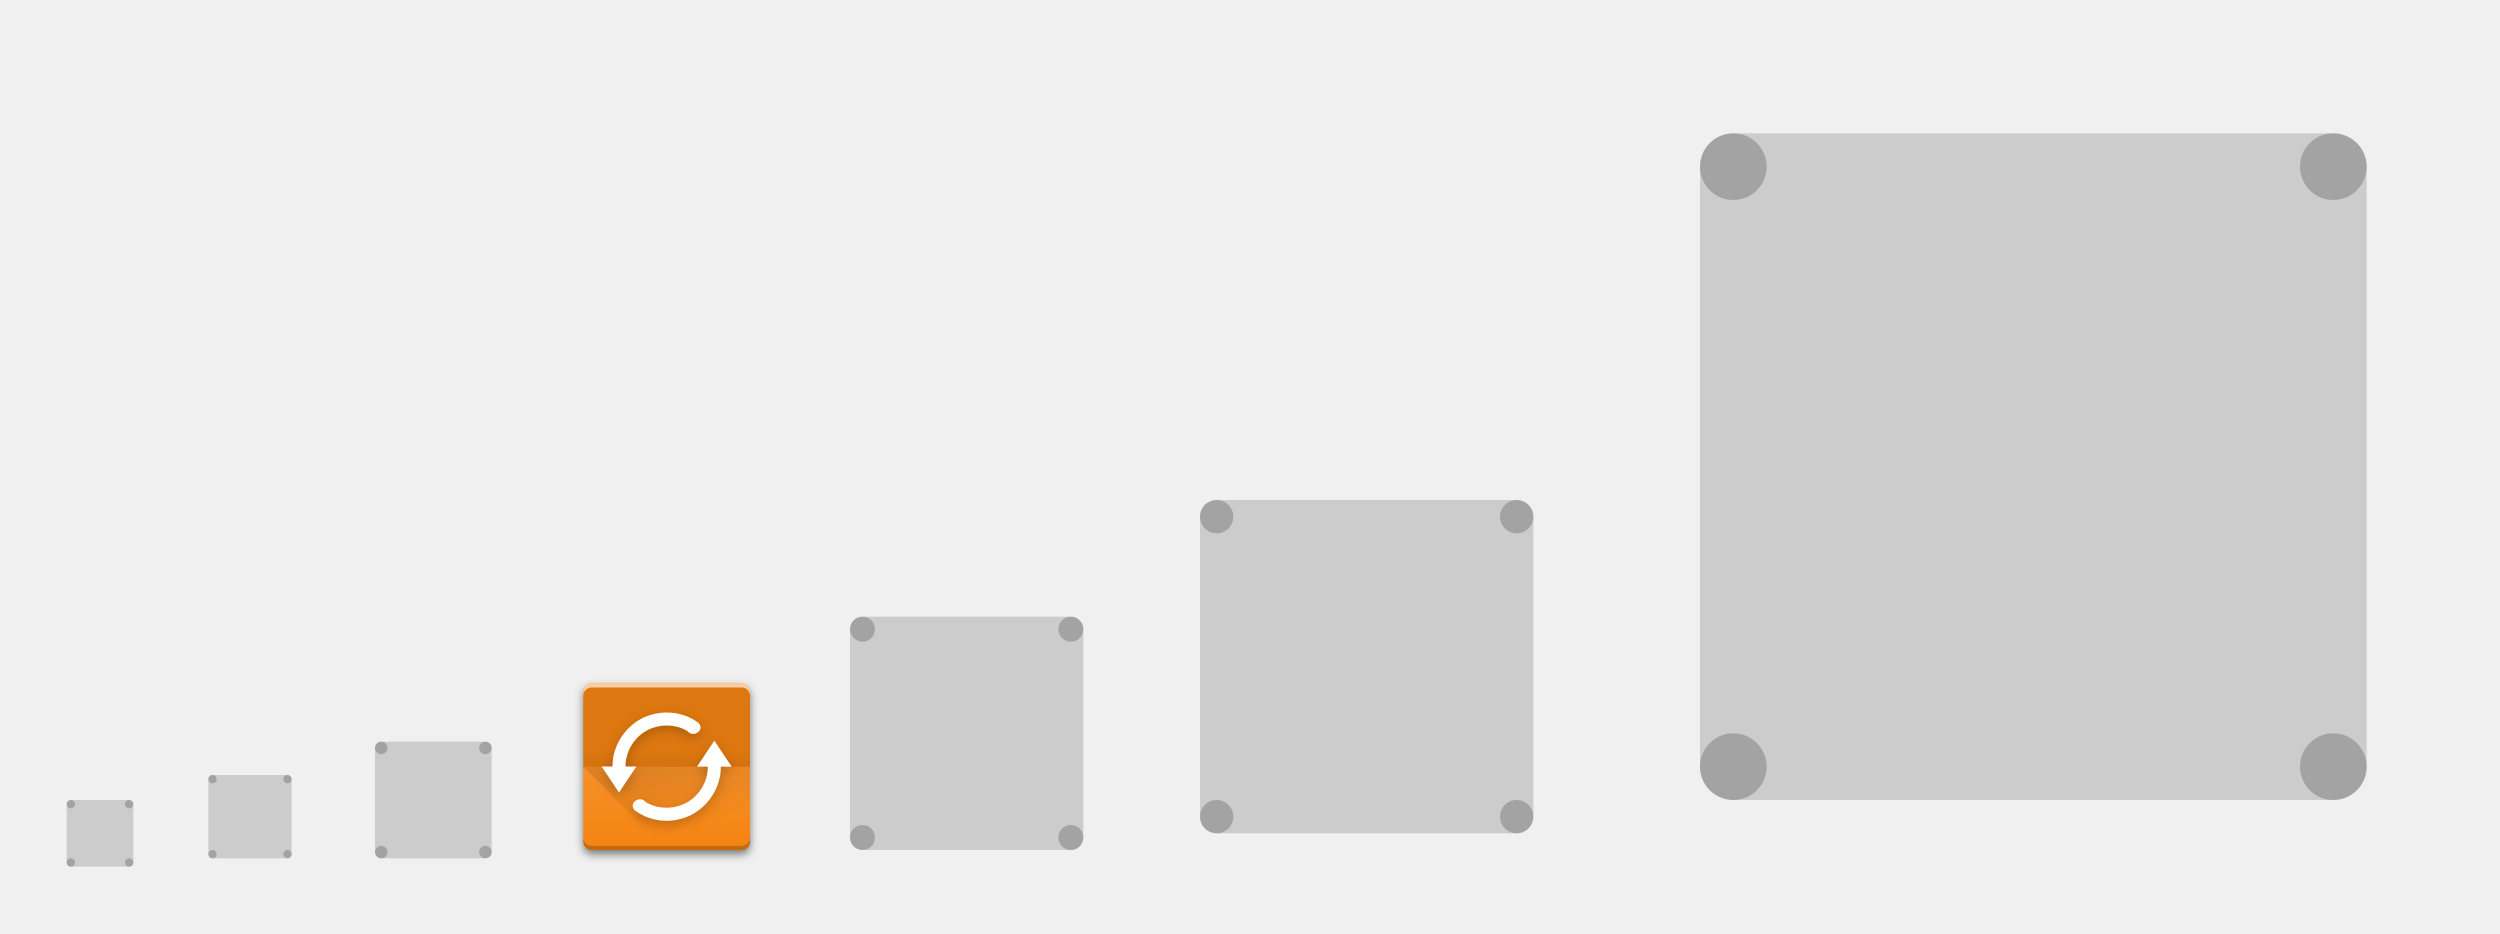
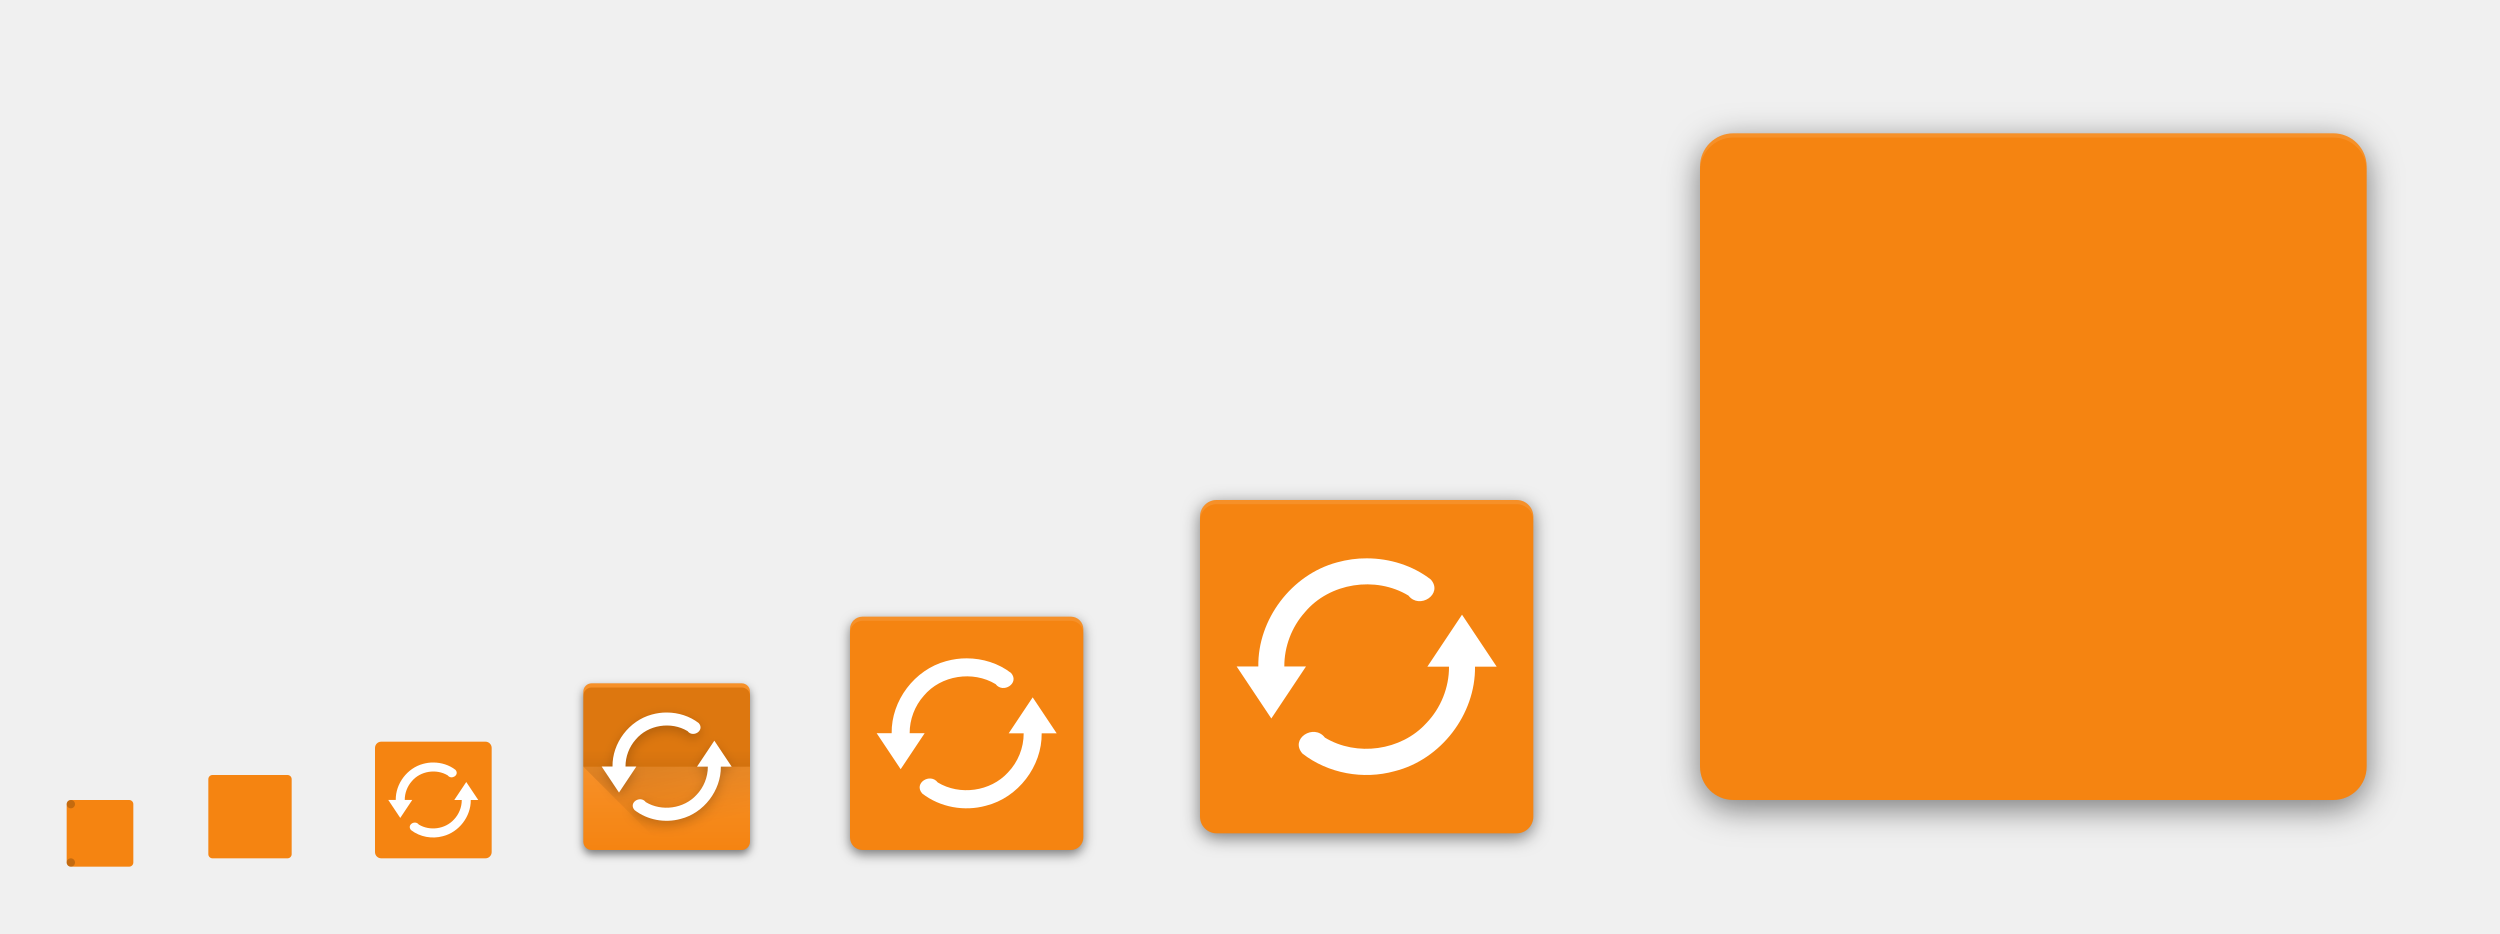
<svg xmlns="http://www.w3.org/2000/svg" xmlns:xlink="http://www.w3.org/1999/xlink" width="600" height="224" id="svg11300" version="1.0" style="display:inline;enable-background:new">
  <defs id="defs3">
    <linearGradient id="linearGradient4053">
      <stop style="stop-color:#000000;stop-opacity:1;" offset="0" id="stop4055" />
      <stop style="stop-color:#000000;stop-opacity:0;" offset="1" id="stop4057" />
    </linearGradient>
    <linearGradient id="linearGradient4028">
      <stop style="stop-color:#000000;stop-opacity:1;" offset="0" id="stop4030" />
      <stop style="stop-color:#000000;stop-opacity:0;" offset="1" id="stop4032" />
    </linearGradient>
    <linearGradient id="linearGradient4015">
      <stop style="stop-color:#000000;stop-opacity:1;" offset="0" id="stop4017" />
      <stop style="stop-color:#000000;stop-opacity:0;" offset="1" id="stop4019" />
    </linearGradient>
    <linearGradient id="linearGradient4001">
      <stop style="stop-color:#ffffff;stop-opacity:1;" offset="0" id="stop4003" />
      <stop style="stop-color:#ffffff;stop-opacity:0;" offset="1" id="stop4005" />
    </linearGradient>
    <filter id="filter4059">
      <feGaussianBlur stdDeviation="1" id="feGaussianBlur4061" />
    </filter>
    <linearGradient xlink:href="#linearGradient4001" id="linearGradient4007" x1="160" y1="184" x2="160" y2="164" gradientUnits="userSpaceOnUse" gradientTransform="matrix(1,0,0,-1,0,444)" />
    <linearGradient xlink:href="#linearGradient4028" id="linearGradient4034" x1="160" y1="184" x2="160" y2="180" gradientUnits="userSpaceOnUse" gradientTransform="translate(0,76)" />
    <linearGradient xlink:href="#linearGradient4001" id="linearGradient4050" gradientUnits="userSpaceOnUse" gradientTransform="matrix(1,0,0,-1,0,368)" x1="160" y1="184" x2="160" y2="164" />
    <linearGradient xlink:href="#linearGradient4053" id="linearGradient4059" x1="156" y1="184" x2="160" y2="200" gradientUnits="userSpaceOnUse" />
    <filter id="filter4063" x="-0.11" width="1.22" y="-0.132" height="1.264">
      <feGaussianBlur stdDeviation="1.43" id="feGaussianBlur4065" />
    </filter>
+     <filter style="color-interpolation-filters:sRGB" id="filter4216" x="-0.06" width="1.12" y="-0.06" height="1.12">
+       <feGaussianBlur stdDeviation="2" id="feGaussianBlur4218" />
+     </filter>
+     <filter style="color-interpolation-filters:sRGB" id="filter4220" x="-0.06" width="1.12" y="-0.06" height="1.12">
+       <feGaussianBlur stdDeviation="1.4" id="feGaussianBlur4222" />
+     </filter>
+     <filter style="color-interpolation-filters:sRGB" id="filter4224" x="-0.06" width="1.12" y="-0.06" height="1.12">
+       <feGaussianBlur stdDeviation="4" id="feGaussianBlur4226" />
+     </filter>
  </defs>
  <g style="display:inline" id="layer1" transform="translate(0,-76)">
    <g style="display:none" id="layer7">
      <text y="59.745" xml:space="preserve" x="15.007" style="font-size:18px;font-style:normal;font-variant:normal;font-weight:normal;font-stretch:normal;fill:#000000;fill-opacity:1;stroke:none;display:inline;enable-background:new;font-family:DejaVu Sans;-inkscape-font-specification:DejaVu Sans" id="context">
        <tspan style="font-style:normal;font-variant:normal;font-weight:normal;font-stretch:normal;font-family:DejaVu Sans;-inkscape-font-specification:DejaVu Sans" y="59.745" x="15.007" id="tspan3933">apps</tspan>
      </text>
      <text y="59.745" xml:space="preserve" x="142.488" style="font-size:18px;font-style:normal;font-variant:normal;font-weight:bold;font-stretch:normal;text-align:start;line-height:125%;writing-mode:lr-tb;text-anchor:start;fill:#000000;fill-opacity:1;stroke:none;display:inline;enable-background:new;font-family:DejaVu Sans;-inkscape-font-specification:DejaVu Sans Bold" id="icon-name">
        <tspan style="font-size:18px;font-style:normal;font-variant:normal;font-weight:bold;font-stretch:normal;font-family:DejaVu Sans;-inkscape-font-specification:DejaVu Sans Bold" y="59.745" x="142.488" id="tspan3937">system-software-update</tspan>
      </text>
      <rect style="fill:#e9e9e9;fill-opacity:1;fill-rule:nonzero;stroke:none;stroke-width:2;marker:none;visibility:visible;display:inline;overflow:visible;enable-background:accumulate" id="rect16x16" width="16" height="16" x="-32" y="268" transform="scale(-1,1)" />
      <rect style="fill:#e9e9e9;fill-opacity:1;fill-rule:nonzero;stroke:none;stroke-width:2;marker:none;visibility:visible;display:inline;overflow:visible;enable-background:accumulate" id="rect24x24" width="24" height="24" x="-72" y="260" transform="scale(-1,1)" />
      <rect style="fill:#e9e9e9;fill-opacity:1;fill-rule:nonzero;stroke:none;stroke-width:2;marker:none;visibility:visible;display:inline;overflow:visible;enable-background:accumulate" id="rect32x32" width="32" height="32" x="-120" y="252" transform="scale(-1,1)" />
      <rect y="236" x="-184" height="48" width="48" id="rect48x48" style="fill:#e9e9e9;fill-opacity:1;fill-rule:nonzero;stroke:none;stroke-width:2;marker:none;visibility:visible;display:inline;overflow:visible;enable-background:accumulate" transform="scale(-1,1)" />
      <rect style="fill:#e9e9e9;fill-opacity:1;fill-rule:nonzero;stroke:none;stroke-width:2;marker:none;visibility:visible;display:inline;overflow:visible;enable-background:accumulate" id="rect256x256" width="192" height="192" x="-584" y="92" transform="scale(-1,1)" />
      <rect y="188" x="-376" height="96" width="96" id="rect3949" style="fill:#e9e9e9;fill-opacity:1;fill-rule:nonzero;stroke:none;stroke-width:2;marker:none;visibility:visible;display:inline;overflow:visible;enable-background:accumulate" transform="scale(-1,1)" />
      <rect style="fill:#e9e9e9;fill-opacity:1;fill-rule:nonzero;stroke:none;stroke-width:2;marker:none;visibility:visible;display:inline;overflow:visible;enable-background:accumulate" id="rect3951" width="64" height="64" x="-264" y="220" transform="scale(-1,1)" />
    </g>
    <g id="layer6" style="display:inline">
+       <rect transform="matrix(0,-1,-1,0,0,1)" style="opacity:0.5;fill:#000000;fill-opacity:1;stroke:none;filter:url(#filter4224)" id="rect4210" width="160" height="160" x="-269" y="-568" rx="8" ry="8" />
+       <rect ry="4" rx="4" y="-368" x="-277" height="80" width="80" id="rect4212" style="fill:#000000;fill-opacity:1;stroke:none;opacity:0.5;filter:url(#filter4216)" transform="matrix(0,-1,-1,0,0,0)" />
+       <rect transform="matrix(0,-1,-1,0,0,0)" style="fill:#000000;fill-opacity:1;stroke:none;opacity:0.5;filter:url(#filter4220)" id="rect4214" width="56" height="56" x="-281" y="-260" rx="3" ry="3" />
      <rect ry="2" rx="2" y="-180" x="-280" height="40" width="40" id="rect3289" style="opacity:0.5;fill:#000000;fill-opacity:1;stroke:none;filter:url(#filter4059)" transform="matrix(0,-1,-1,0,0,1)" />
-       <rect ry="8" rx="8" y="-568" x="-268" height="160" width="160" id="rect4189" style="fill:#cccccc;fill-opacity:1;stroke:none" transform="matrix(0,-1,-1,0,0,0)" />
-       <path d="m 42,8 c 0,1.105 -0.895,2 -2,2 -1.105,0 -2,-0.895 -2,-2 0,-1.105 0.895,-2 2,-2 1.105,0 2,0.895 2,2 z" id="path4191" style="opacity:0.2;fill:#000000;fill-opacity:1;stroke:none" transform="matrix(4,0,0,4,400,84)" />
-       <path transform="matrix(4,0,0,4,256,228)" style="opacity:0.2;fill:#000000;fill-opacity:1;stroke:none" id="path4193" d="m 42,8 c 0,1.105 -0.895,2 -2,2 -1.105,0 -2,-0.895 -2,-2 0,-1.105 0.895,-2 2,-2 1.105,0 2,0.895 2,2 z" />
-       <path transform="matrix(4,0,0,-4,400,292)" style="opacity:0.2;fill:#000000;fill-opacity:1;stroke:none" id="path4195" d="m 42,8 c 0,1.105 -0.895,2 -2,2 -1.105,0 -2,-0.895 -2,-2 0,-1.105 0.895,-2 2,-2 1.105,0 2,0.895 2,2 z" />
-       <path d="m 42,8 c 0,1.105 -0.895,2 -2,2 -1.105,0 -2,-0.895 -2,-2 0,-1.105 0.895,-2 2,-2 1.105,0 2,0.895 2,2 z" id="path4197" style="opacity:0.2;fill:#000000;fill-opacity:1;stroke:none" transform="matrix(4,0,0,-4,256,148)" />
+       <rect ry="8" rx="8" y="-568" x="-268" height="160" width="160" id="rect4189" style="fill:#f58411;fill-opacity:1;stroke:none" transform="matrix(0,-1,-1,0,0,0)" />
      <rect transform="matrix(0,-1,-1,0,0,0)" style="fill:#f58411;fill-opacity:1;stroke:none" id="rect4203" width="40" height="40" x="-280" y="-180" rx="2" ry="2" />
-       <rect transform="matrix(0,-1,-1,0,0,0)" style="fill:#cccccc;fill-opacity:1;stroke:none" id="rect4217" width="80" height="80" x="-276" y="-368" rx="4" ry="4" />
-       <path transform="matrix(2,0,0,2,284,184)" style="opacity:0.2;fill:#000000;fill-opacity:1;stroke:none" id="path4219" d="m 42,8 c 0,1.105 -0.895,2 -2,2 -1.105,0 -2,-0.895 -2,-2 0,-1.105 0.895,-2 2,-2 1.105,0 2,0.895 2,2 z" />
-       <path d="m 42,8 c 0,1.105 -0.895,2 -2,2 -1.105,0 -2,-0.895 -2,-2 0,-1.105 0.895,-2 2,-2 1.105,0 2,0.895 2,2 z" id="path4221" style="opacity:0.2;fill:#000000;fill-opacity:1;stroke:none" transform="matrix(2,0,0,2,212,256)" />
-       <path d="m 42,8 c 0,1.105 -0.895,2 -2,2 -1.105,0 -2,-0.895 -2,-2 0,-1.105 0.895,-2 2,-2 1.105,0 2,0.895 2,2 z" id="path4223" style="opacity:0.2;fill:#000000;fill-opacity:1;stroke:none" transform="matrix(2,0,0,-2,284,288)" />
-       <path transform="matrix(2,0,0,-2,212,216)" style="opacity:0.2;fill:#000000;fill-opacity:1;stroke:none" id="path4225" d="m 42,8 c 0,1.105 -0.895,2 -2,2 -1.105,0 -2,-0.895 -2,-2 0,-1.105 0.895,-2 2,-2 1.105,0 2,0.895 2,2 z" />
-       <rect ry="3" rx="3" y="-260" x="-280" height="56" width="56" id="rect4229" style="fill:#cccccc;fill-opacity:1;stroke:none" transform="matrix(0,-1,-1,0,0,0)" />
-       <path d="m 42,8 c 0,1.105 -0.895,2 -2,2 -1.105,0 -2,-0.895 -2,-2 0,-1.105 0.895,-2 2,-2 1.105,0 2,0.895 2,2 z" id="path4231" style="opacity:0.2;fill:#000000;fill-opacity:1;stroke:none" transform="matrix(1.5,0,0,1.5,197,215)" />
-       <path transform="matrix(1.5,0,0,1.5,147,215)" style="opacity:0.2;fill:#000000;fill-opacity:1;stroke:none" id="path4233" d="m 42,8 c 0,1.105 -0.895,2 -2,2 -1.105,0 -2,-0.895 -2,-2 0,-1.105 0.895,-2 2,-2 1.105,0 2,0.895 2,2 z" />
-       <path d="m 42,8 c 0,1.105 -0.895,2 -2,2 -1.105,0 -2,-0.895 -2,-2 0,-1.105 0.895,-2 2,-2 1.105,0 2,0.895 2,2 z" id="path4235" style="opacity:0.2;fill:#000000;fill-opacity:1;stroke:none" transform="matrix(1.5,0,0,1.5,147,265)" />
-       <path transform="matrix(1.5,0,0,1.5,197,265)" style="opacity:0.2;fill:#000000;fill-opacity:1;stroke:none" id="path4237" d="m 42,8 c 0,1.105 -0.895,2 -2,2 -1.105,0 -2,-0.895 -2,-2 0,-1.105 0.895,-2 2,-2 1.105,0 2,0.895 2,2 z" />
-       <rect ry="1" rx="1" y="-70" x="-282" height="20" width="20" id="rect4243" style="fill:#cccccc;fill-opacity:1;stroke:none" transform="matrix(0,-1,-1,0,0,0)" />
-       <path d="m 42,8 c 0,1.105 -0.895,2 -2,2 -1.105,0 -2,-0.895 -2,-2 0,-1.105 0.895,-2 2,-2 1.105,0 2,0.895 2,2 z" id="path4245" style="opacity:0.2;fill:#000000;fill-opacity:1;stroke:none" transform="matrix(0.5,0,0,0.5,49,259)" />
-       <path transform="matrix(0.5,0,0,0.5,31,277)" style="opacity:0.2;fill:#000000;fill-opacity:1;stroke:none" id="path4247" d="m 42,8 c 0,1.105 -0.895,2 -2,2 -1.105,0 -2,-0.895 -2,-2 0,-1.105 0.895,-2 2,-2 1.105,0 2,0.895 2,2 z" />
-       <path transform="matrix(0.5,0,0,-0.5,49,285)" style="opacity:0.2;fill:#000000;fill-opacity:1;stroke:none" id="path4249" d="m 42,8 c 0,1.105 -0.895,2 -2,2 -1.105,0 -2,-0.895 -2,-2 0,-1.105 0.895,-2 2,-2 1.105,0 2,0.895 2,2 z" />
-       <path d="m 42,8 c 0,1.105 -0.895,2 -2,2 -1.105,0 -2,-0.895 -2,-2 0,-1.105 0.895,-2 2,-2 1.105,0 2,0.895 2,2 z" id="path4251" style="opacity:0.2;fill:#000000;fill-opacity:1;stroke:none" transform="matrix(0.5,0,0,-0.5,31,267)" />
-       <rect transform="matrix(0,-1,-1,0,0,0)" style="fill:#cccccc;fill-opacity:1;stroke:none" id="rect4255" width="28" height="28" x="-282" y="-118" rx="1.5" ry="1.5" />
-       <path transform="matrix(0.75,0,0,0.75,86.5,249.5)" style="opacity:0.2;fill:#000000;fill-opacity:1;stroke:none" id="path4257" d="m 42,8 c 0,1.105 -0.895,2 -2,2 -1.105,0 -2,-0.895 -2,-2 0,-1.105 0.895,-2 2,-2 1.105,0 2,0.895 2,2 z" />
-       <path d="m 42,8 c 0,1.105 -0.895,2 -2,2 -1.105,0 -2,-0.895 -2,-2 0,-1.105 0.895,-2 2,-2 1.105,0 2,0.895 2,2 z" id="path4259" style="opacity:0.2;fill:#000000;fill-opacity:1;stroke:none" transform="matrix(0.75,0,0,0.75,61.5,249.5)" />
-       <path transform="matrix(0.75,0,0,0.75,61.5,274.5)" style="opacity:0.2;fill:#000000;fill-opacity:1;stroke:none" id="path4261" d="m 42,8 c 0,1.105 -0.895,2 -2,2 -1.105,0 -2,-0.895 -2,-2 0,-1.105 0.895,-2 2,-2 1.105,0 2,0.895 2,2 z" />
-       <path d="m 42,8 c 0,1.105 -0.895,2 -2,2 -1.105,0 -2,-0.895 -2,-2 0,-1.105 0.895,-2 2,-2 1.105,0 2,0.895 2,2 z" id="path4263" style="opacity:0.2;fill:#000000;fill-opacity:1;stroke:none" transform="matrix(0.75,0,0,0.75,86.5,274.5)" />
-       <rect transform="matrix(0,-1,-1,0,0,0)" style="display:inline;enable-background:new;fill:#cccccc;fill-opacity:1;stroke:none" id="rect4265" width="16" height="16" x="-284" y="-32" rx="1" ry="1" />
-       <path transform="matrix(0.5,0,0,0.5,11,265)" style="display:inline;enable-background:new;opacity:0.2;fill:#000000;fill-opacity:1;stroke:none" id="path4267" d="m 42,8 c 0,1.105 -0.895,2 -2,2 -1.105,0 -2,-0.895 -2,-2 0,-1.105 0.895,-2 2,-2 1.105,0 2,0.895 2,2 z" />
-       <path d="m 42,8 c 0,1.105 -0.895,2 -2,2 -1.105,0 -2,-0.895 -2,-2 0,-1.105 0.895,-2 2,-2 1.105,0 2,0.895 2,2 z" id="path4269" style="display:inline;enable-background:new;opacity:0.2;fill:#000000;fill-opacity:1;stroke:none" transform="matrix(0.5,0,0,0.5,-3,265)" />
-       <path transform="matrix(0.5,0,0,0.5,-3,279)" style="display:inline;enable-background:new;opacity:0.2;fill:#000000;fill-opacity:1;stroke:none" id="path4271" d="m 42,8 c 0,1.105 -0.895,2 -2,2 -1.105,0 -2,-0.895 -2,-2 0,-1.105 0.895,-2 2,-2 1.105,0 2,0.895 2,2 z" />
-       <path d="m 42,8 c 0,1.105 -0.895,2 -2,2 -1.105,0 -2,-0.895 -2,-2 0,-1.105 0.895,-2 2,-2 1.105,0 2,0.895 2,2 z" id="path4273" style="display:inline;enable-background:new;opacity:0.2;fill:#000000;fill-opacity:1;stroke:none" transform="matrix(0.5,0,0,0.5,11,279)" />
-       <path style="fill:#000000;fill-opacity:1;stroke:none;opacity:0.2" d="M 140 201 L 140 202 C 140 203.108 140.892 204 142 204 L 178 204 C 179.108 204 180 203.108 180 202 L 180 201 C 180 202.108 179.108 203 178 203 L 142 203 C 140.892 203 140 202.108 140 201 z " id="rect4063" transform="translate(0,76)" />
-       <path id="path4068" d="m 140,243 0,-1 c 0,-1.108 0.892,-2 2,-2 l 36,0 c 1.108,0 2,0.892 2,2 l 0,1 c 0,-1.108 -0.892,-2 -2,-2 l -36,0 c -1.108,0 -2,0.892 -2,2 z" style="opacity:0.6;fill:#ffffff;fill-opacity:1;stroke:none" />
+       <rect transform="matrix(0,-1,-1,0,0,0)" style="fill:#f58411;fill-opacity:1;stroke:none" id="rect4217" width="80" height="80" x="-276" y="-368" rx="4" ry="4" />
+       <rect ry="3" rx="3" y="-260" x="-280" height="56" width="56" id="rect4229" style="fill:#f58411;fill-opacity:1;stroke:none" transform="matrix(0,-1,-1,0,0,0)" />
+       <rect ry="1" rx="1" y="-70" x="-282" height="20" width="20" id="rect4243" style="fill:#f58411;fill-opacity:1;stroke:none" transform="matrix(0,-1,-1,0,0,0)" />
+       <rect transform="matrix(0,-1,-1,0,0,0)" style="fill:#f58411;fill-opacity:1;stroke:none" id="rect4255" width="28" height="28" x="-282" y="-118" rx="1.5" ry="1.5" />
+       <rect transform="matrix(0,-1,-1,0,0,0)" style="display:inline;enable-background:new;fill:#f58411;fill-opacity:1;stroke:none" id="rect4265" width="16" height="16" x="-284" y="-32" rx="1" ry="1" />
+       <path d="m 42,8 a 2,2 0 0 1 -2,2 2,2 0 0 1 -2,-2 2,2 0 0 1 2,-2 2,2 0 0 1 2,2 z" id="path4269" style="display:inline;enable-background:new;opacity:0.2;fill:#000000;fill-opacity:1;stroke:none" transform="matrix(0.5,0,0,0.5,-3,265)" />
+       <path transform="matrix(0.5,0,0,0.5,-3,279)" style="display:inline;enable-background:new;opacity:0.2;fill:#000000;fill-opacity:1;stroke:none" id="path4271" d="m 42,8 a 2,2 0 0 1 -2,2 2,2 0 0 1 -2,-2 2,2 0 0 1 2,-2 2,2 0 0 1 2,2 z" />
+       <path id="path4068" d="m 140,243 0,-1 c 0,-1.108 0.892,-2 2,-2 l 36,0 c 1.108,0 2,0.892 2,2 l 0,1 c 0,-1.108 -0.892,-2 -2,-2 l -36,0 c -1.108,0 -2,0.892 -2,2 z" style="opacity:0.1;fill:#ffffff;fill-opacity:1;stroke:none" />
      <path style="opacity:0.1;fill:url(#linearGradient4007);fill-opacity:1;stroke:none" d="m 142,280 c -1.108,0 -2,-0.892 -2,-2 l 0,-18 40,0 0,18 c 0,1.108 -0.892,2 -2,2 l -36,0 z" id="rect3996" />
-       <path style="opacity:0.1;fill:#000000;fill-opacity:1;stroke:none" d="M 142 165 C 140.892 165 140 165.892 140 167 L 140 184 L 180 184 L 180 167 C 180 165.892 179.108 165 178 165 L 142 165 z " transform="translate(0,76)" id="path4009" />
+       <path style="opacity:0.1;fill:#000000;fill-opacity:1;stroke:none" d="M 142 165 C 140.892 165 140 165.892 140 167 L 140 184 L 180 184 L 180 167 C 180 165.892 179.108 165 178 165 L 142 165 z " id="path4009" transform="translate(0,76)" />
      <path id="path4026" d="m 142,241 c -1.108,0 -2,0.892 -2,2 l 0,17 40,0 0,-17 c 0,-1.108 -0.892,-2 -2,-2 l -36,0 z" style="opacity:0.05;fill:url(#linearGradient4034);fill-opacity:1;stroke:none" />
      <path style="opacity:0.1;fill:url(#linearGradient4059);fill-opacity:1;stroke:none" d="M 140 184 L 160 204 L 178 204 C 179.108 204 180 203.108 180 202 L 180 184 L 140 184 z " transform="translate(0,76)" id="path4038" />
      <path id="path4061" d="m 160.026,248 c 2.735,0.006 5.508,0.858 7.675,2.546 1.523,1.754 -1.379,3.633 -2.686,1.923 -3.934,-2.381 -9.483,-1.542 -12.443,2.017 -1.575,1.766 -2.462,4.123 -2.452,6.489 0.867,0 1.733,0 2.6,0 -1.387,2.08 -2.773,4.16 -4.16,6.24 -1.387,-2.08 -2.773,-4.16 -4.16,-6.24 0.867,0 1.733,0 2.6,0 -0.083,-5.649 3.98,-11.023 9.435,-12.486 1.17,-0.321 2.376,-0.5 3.591,-0.488 z m 11.414,6.76 c 1.387,2.08 2.773,4.16 4.16,6.24 -0.867,0 -1.733,0 -2.6,0 0.074,5.717 -4.093,11.151 -9.643,12.537 -3.745,1.046 -7.98,0.283 -11.058,-2.11 -1.571,-1.784 1.372,-3.644 2.691,-1.918 3.812,2.313 9.15,1.579 12.159,-1.724 1.743,-1.795 2.745,-4.283 2.732,-6.785 -0.867,0 -1.733,0 -2.6,0 1.387,-2.08 2.773,-4.16 4.16,-6.24 z" style="opacity:0.2;fill:#000000;fill-opacity:1;fill-rule:nonzero;stroke:none;display:inline;filter:url(#filter4063);enable-background:new" />
      <path style="fill:#ffffff;fill-opacity:1;fill-rule:nonzero;stroke:none;display:inline;enable-background:new" d="m 160.026,247 c 2.735,0.006 5.508,0.858 7.675,2.546 1.523,1.754 -1.379,3.633 -2.686,1.923 -3.934,-2.381 -9.483,-1.542 -12.443,2.017 -1.575,1.766 -2.462,4.123 -2.452,6.489 0.867,0 1.733,0 2.6,0 -1.387,2.08 -2.773,4.16 -4.16,6.24 -1.387,-2.08 -2.773,-4.16 -4.16,-6.24 0.867,0 1.733,0 2.6,0 -0.083,-5.649 3.98,-11.023 9.435,-12.486 1.17,-0.321 2.376,-0.5 3.591,-0.488 z m 11.414,6.76 c 1.387,2.08 2.773,4.16 4.16,6.24 -0.867,0 -1.733,0 -2.6,0 0.074,5.717 -4.093,11.151 -9.643,12.537 -3.745,1.046 -7.98,0.283 -11.058,-2.11 -1.571,-1.784 1.372,-3.644 2.691,-1.918 3.812,2.313 9.15,1.579 12.159,-1.724 1.743,-1.795 2.745,-4.283 2.732,-6.785 -0.867,0 -1.733,0 -2.6,0 1.387,-2.08 2.773,-4.16 4.16,-6.24 z" id="path2995" />
+       <path style="fill:#ffffff;fill-opacity:1;stroke:none;opacity:0.1" d="M 416 32 C 411.568 32 408 35.568 408 40 L 408 41 C 408 36.568 411.568 33 416 33 L 560 33 C 564.432 33 568 36.568 568 41 L 568 40 C 568 35.568 564.432 32 560 32 L 416 32 z " transform="translate(0,76)" id="rect4228" />
+       <path style="fill:#ffffff;fill-opacity:1;stroke:none;opacity:0.1" d="M 292 120 C 289.784 120 288 121.784 288 124 L 288 125 C 288 122.784 289.784 121 292 121 L 364 121 C 366.216 121 368 122.784 368 125 L 368 124 C 368 121.784 366.216 120 364 120 L 292 120 z " transform="translate(0,76)" id="rect4230" />
+       <path style="fill:#ffffff;fill-opacity:1;stroke:none;opacity:0.1" d="M 207 148 C 205.338 148 204 149.338 204 151 L 204 152 C 204 150.338 205.338 149 207 149 L 257 149 C 258.662 149 260 150.338 260 152 L 260 151 C 260 149.338 258.662 148 257 148 L 207 148 z " transform="translate(0,76)" id="rect4232" />
+       <path id="path4243" d="m 328.052,210.001 c 5.471,0.012 11.018,1.717 15.352,5.092 3.046,3.509 -2.758,7.268 -5.373,3.846 -7.87,-4.762 -18.969,-3.085 -24.89,4.034 -3.15,3.533 -4.925,8.248 -4.904,12.98 1.734,0 3.467,0 5.201,0 -2.774,4.161 -5.548,8.321 -8.321,12.482 -2.774,-4.161 -5.548,-8.321 -8.321,-12.482 1.734,0 3.467,0 5.201,0 -0.165,-11.301 7.962,-22.05 18.873,-24.977 2.341,-0.642 4.753,-1.001 7.183,-0.976 z m 22.832,13.522 c 2.774,4.161 5.548,8.321 8.321,12.482 -1.734,0 -3.467,0 -5.201,0 0.147,11.436 -8.187,22.306 -19.29,25.078 -7.492,2.092 -15.963,0.566 -22.12,-4.221 -3.142,-3.568 2.744,-7.29 5.382,-3.837 7.625,4.626 18.303,3.159 24.322,-3.449 3.486,-3.591 5.492,-8.566 5.465,-13.572 -1.734,0 -3.467,0 -5.201,0 2.774,-4.161 5.548,-8.321 8.321,-12.482 z" style="display:inline;fill:#ffffff;fill-opacity:1;fill-rule:nonzero;stroke:none;enable-background:new" />
+       <path style="display:inline;fill:#ffffff;fill-opacity:1;fill-rule:nonzero;stroke:none;enable-background:new" d="m 232.036,234.001 c 3.788,0.008 7.628,1.189 10.628,3.525 2.109,2.43 -1.91,5.032 -3.719,2.662 -5.448,-3.297 -13.132,-2.136 -17.232,2.793 -2.181,2.446 -3.41,5.71 -3.395,8.986 1.2,0 2.4,0 3.601,0 -1.92,2.88 -3.841,5.761 -5.761,8.641 -1.92,-2.88 -3.841,-5.761 -5.761,-8.641 1.2,0 2.4,0 3.601,0 -0.115,-7.824 5.512,-15.265 13.066,-17.291 1.621,-0.444 3.29,-0.693 4.973,-0.676 z m 15.807,9.362 c 1.92,2.88 3.841,5.761 5.761,8.641 -1.2,0 -2.4,0 -3.601,0 0.102,7.917 -5.668,15.443 -13.354,17.362 -5.187,1.448 -11.051,0.392 -15.314,-2.922 -2.175,-2.47 1.9,-5.047 3.726,-2.656 5.279,3.203 12.671,2.187 16.838,-2.387 2.413,-2.486 3.802,-5.931 3.783,-9.396 -1.2,0 -2.4,0 -3.601,0 1.92,-2.88 3.841,-5.761 5.761,-8.641 z" id="path4245" />
+       <path id="path4249" d="m 104,259 c 1.894,0.004 3.814,0.594 5.314,1.763 1.055,1.215 -0.955,2.516 -1.86,1.331 -2.724,-1.648 -6.566,-1.068 -8.616,1.396 -1.09,1.223 -1.705,2.855 -1.698,4.493 0.6,0 1.2,0 1.8,0 -0.96,1.44 -1.92,2.88 -2.88,4.321 -0.96,-1.44 -1.92,-2.88 -2.88,-4.321 0.6,0 1.2,0 1.8,0 -0.057,-3.912 2.756,-7.633 6.533,-8.646 0.81,-0.222 1.645,-0.346 2.487,-0.338 z m 7.903,4.681 c 0.96,1.44 1.92,2.88 2.88,4.321 -0.6,0 -1.2,0 -1.8,0 0.051,3.958 -2.834,7.721 -6.677,8.681 -2.593,0.724 -5.526,0.196 -7.657,-1.461 -1.087,-1.235 0.95,-2.524 1.863,-1.328 2.639,1.601 6.336,1.093 8.419,-1.194 1.207,-1.243 1.901,-2.965 1.892,-4.698 -0.6,0 -1.2,0 -1.8,0 0.96,-1.44 1.92,-2.88 2.88,-4.321 z" style="display:inline;fill:#ffffff;fill-opacity:1;fill-rule:nonzero;stroke:none;enable-background:new" />
    </g>
  </g>
</svg>
